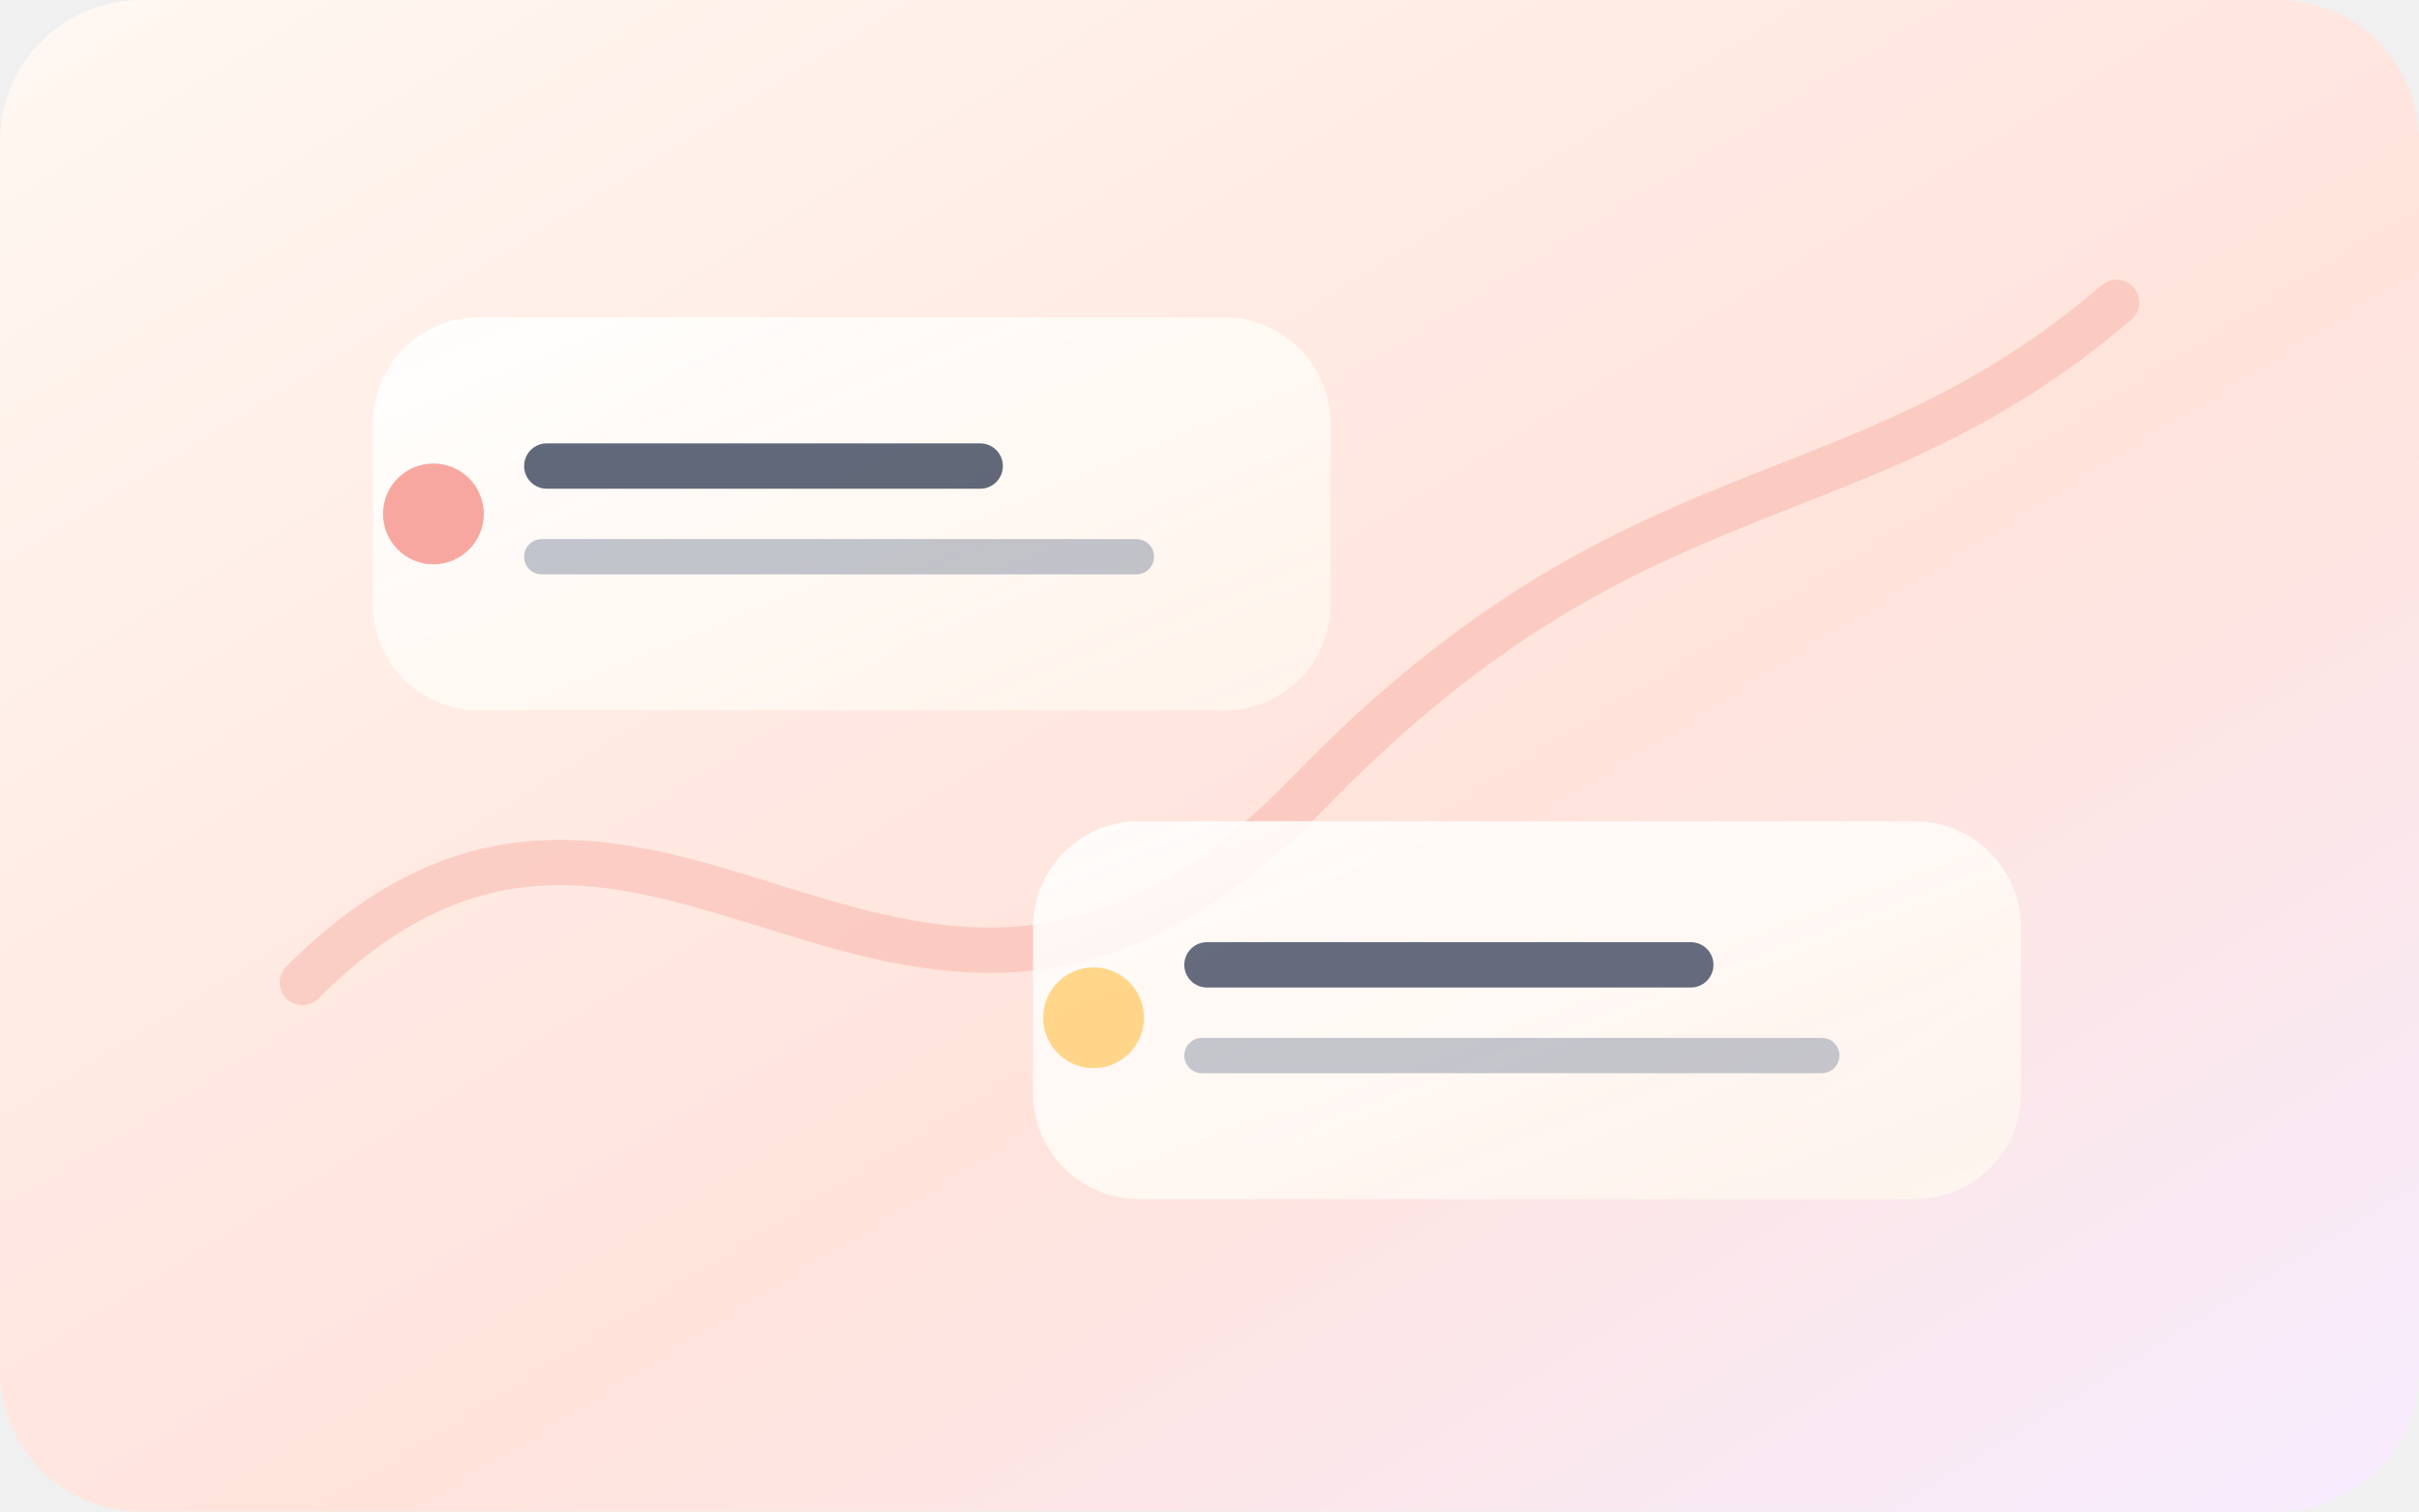
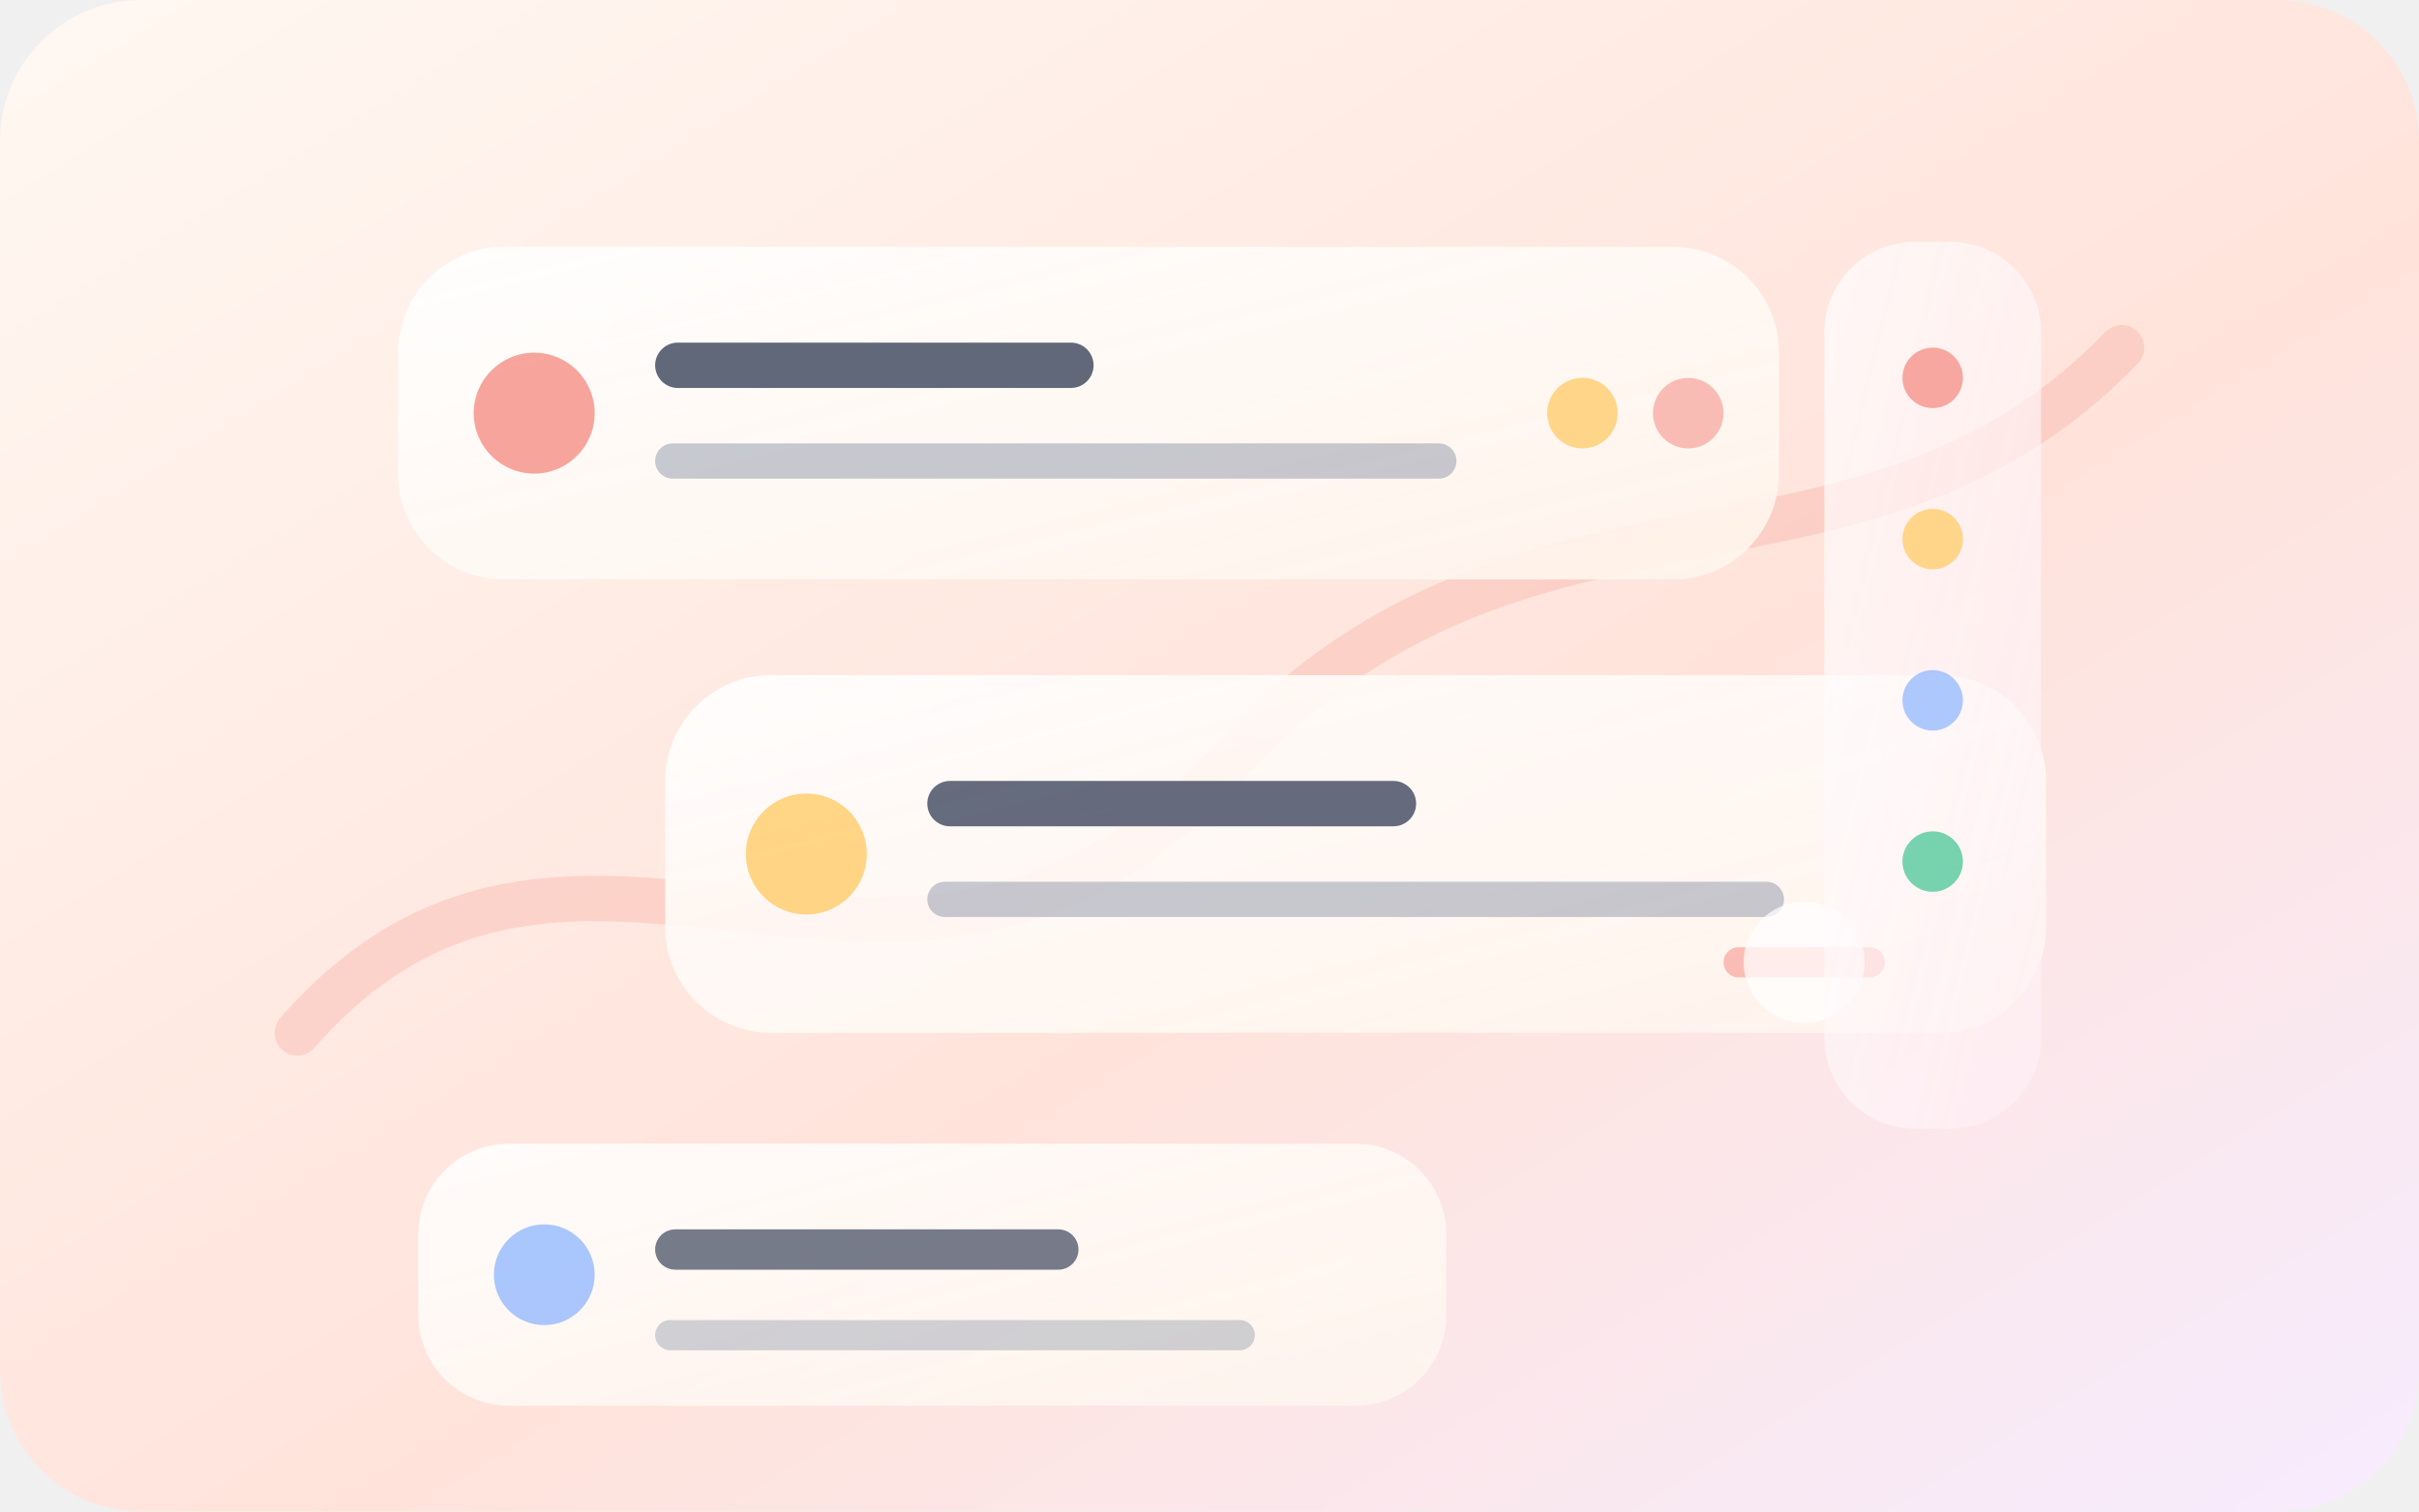
- <svg xmlns="http://www.w3.org/2000/svg" viewBox="0 0 960 600" role="img" aria-label="Placeholder for moments between chats artwork">
+ <svg xmlns="http://www.w3.org/2000/svg" viewBox="0 0 960 600" role="img" aria-label="Placeholder for Moments feed artwork">
  <defs>
    <linearGradient id="bg" x1="0" y1="0" x2="1" y2="1">
      <stop offset="0" stop-color="#fff8f2" />
      <stop offset="0.58" stop-color="#ffe3db" />
      <stop offset="1" stop-color="#f6ecff" />
    </linearGradient>
    <linearGradient id="card" x1="0" y1="0" x2="1" y2="1">
      <stop offset="0" stop-color="#ffffff" stop-opacity="0.96" />
      <stop offset="1" stop-color="#fff6ed" stop-opacity="0.9" />
    </linearGradient>
+     <linearGradient id="side" x1="0" y1="0" x2="1" y2="1">
+       <stop offset="0" stop-color="#ffffff" stop-opacity="0.86" />
+       <stop offset="1" stop-color="#fff0f6" stop-opacity="0.78" />
+     </linearGradient>
  </defs>
  <rect width="960" height="600" rx="56" fill="url(#bg)" />
-   <path d="M120 390 C260 250 360 480 520 314 C650 180 735 210 840 120" fill="none" stroke="#f6a79b" stroke-width="18" stroke-linecap="round" opacity="0.42" />
-   <rect x="148" y="126" width="380" height="156" rx="42" fill="url(#card)" opacity="0.96" />
-   <rect x="208" y="176" width="190" height="18" rx="9" fill="#2f3a52" opacity="0.76" />
-   <rect x="208" y="214" width="250" height="14" rx="7" fill="#6b7a92" opacity="0.42" />
-   <circle cx="172" cy="204" r="20" fill="#f58f86" opacity="0.78" />
-   <rect x="410" y="326" width="392" height="150" rx="42" fill="url(#card)" opacity="0.92" />
-   <rect x="470" y="374" width="210" height="18" rx="9" fill="#2f3a52" opacity="0.74" />
-   <rect x="470" y="412" width="260" height="14" rx="7" fill="#6b7a92" opacity="0.4" />
-   <circle cx="434" cy="404" r="20" fill="#ffd27e" opacity="0.9" />
+   <path d="M118 410 C230 282 358 444 488 302 C604 176 738 246 842 138" fill="none" stroke="#f6a79b" stroke-width="18" stroke-linecap="round" opacity="0.34" />
+   <rect x="158" y="98" width="548" height="132" rx="42" fill="url(#card)" opacity="0.95" />
+   <circle cx="212" cy="164" r="24" fill="#f58f86" opacity="0.8" />
+   <rect x="260" y="136" width="174" height="18" rx="9" fill="#2f3a52" opacity="0.76" />
+   <rect x="260" y="176" width="318" height="14" rx="7" fill="#6b7a92" opacity="0.38" />
+   <circle cx="628" cy="164" r="14" fill="#ffd27e" opacity="0.9" />
+   <circle cx="670" cy="164" r="14" fill="#f58f86" opacity="0.56" />
+   <rect x="264" y="268" width="548" height="142" rx="42" fill="url(#card)" opacity="0.93" />
+   <circle cx="320" cy="339" r="24" fill="#ffd27e" opacity="0.94" />
+   <rect x="368" y="310" width="194" height="18" rx="9" fill="#2f3a52" opacity="0.74" />
+   <rect x="368" y="350" width="340" height="14" rx="7" fill="#6b7a92" opacity="0.38" />
+   <path d="M690 382 h52" stroke="#f58f86" stroke-width="12" stroke-linecap="round" opacity="0.55" />
+   <circle cx="716" cy="382" r="24" fill="#ffffff" opacity="0.72" />
+   <rect x="166" y="454" width="408" height="104" rx="36" fill="url(#card)" opacity="0.9" />
+   <circle cx="216" cy="506" r="20" fill="#8db6ff" opacity="0.75" />
+   <rect x="260" y="488" width="168" height="16" rx="8" fill="#2f3a52" opacity="0.66" />
+   <rect x="260" y="524" width="238" height="12" rx="6" fill="#6b7a92" opacity="0.32" />
+   <rect x="724" y="96" width="86" height="352" rx="36" fill="url(#side)" opacity="0.8" />
+   <circle cx="767" cy="150" r="12" fill="#f58f86" opacity="0.76" />
+   <circle cx="767" cy="214" r="12" fill="#ffd27e" opacity="0.9" />
+   <circle cx="767" cy="278" r="12" fill="#8db6ff" opacity="0.72" />
+   <circle cx="767" cy="342" r="12" fill="#15b87a" opacity="0.58" />
</svg>
